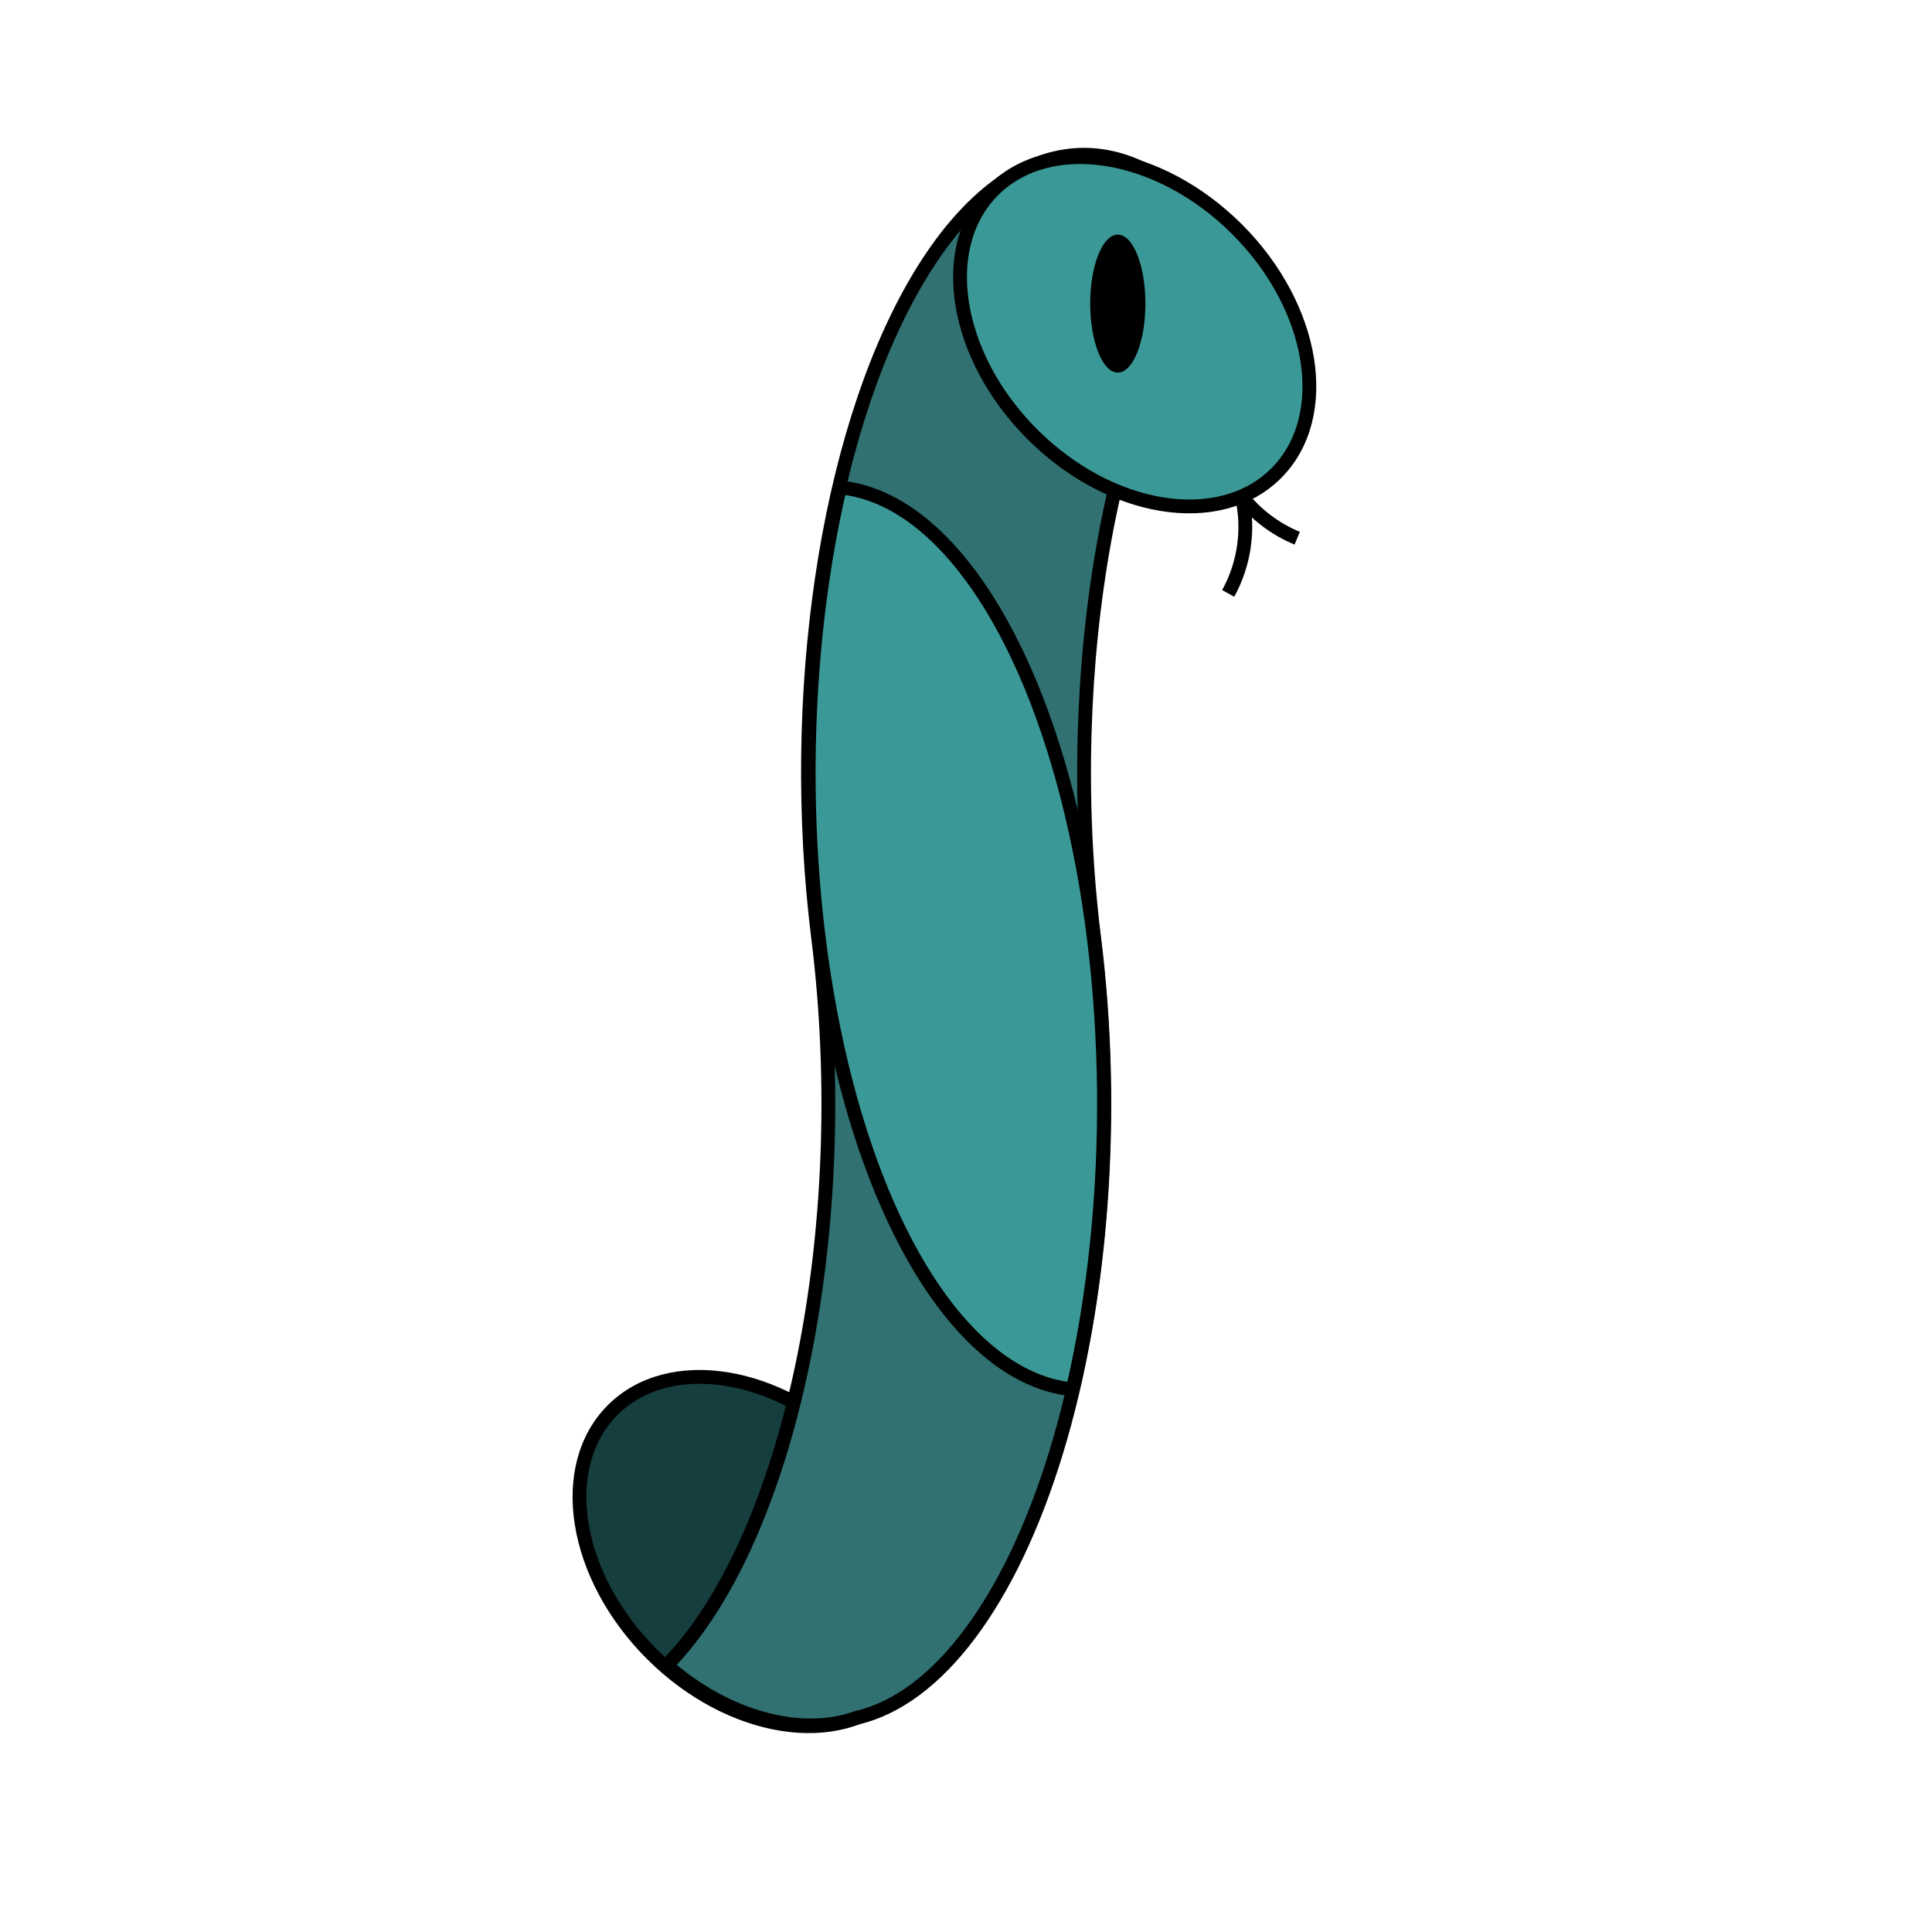
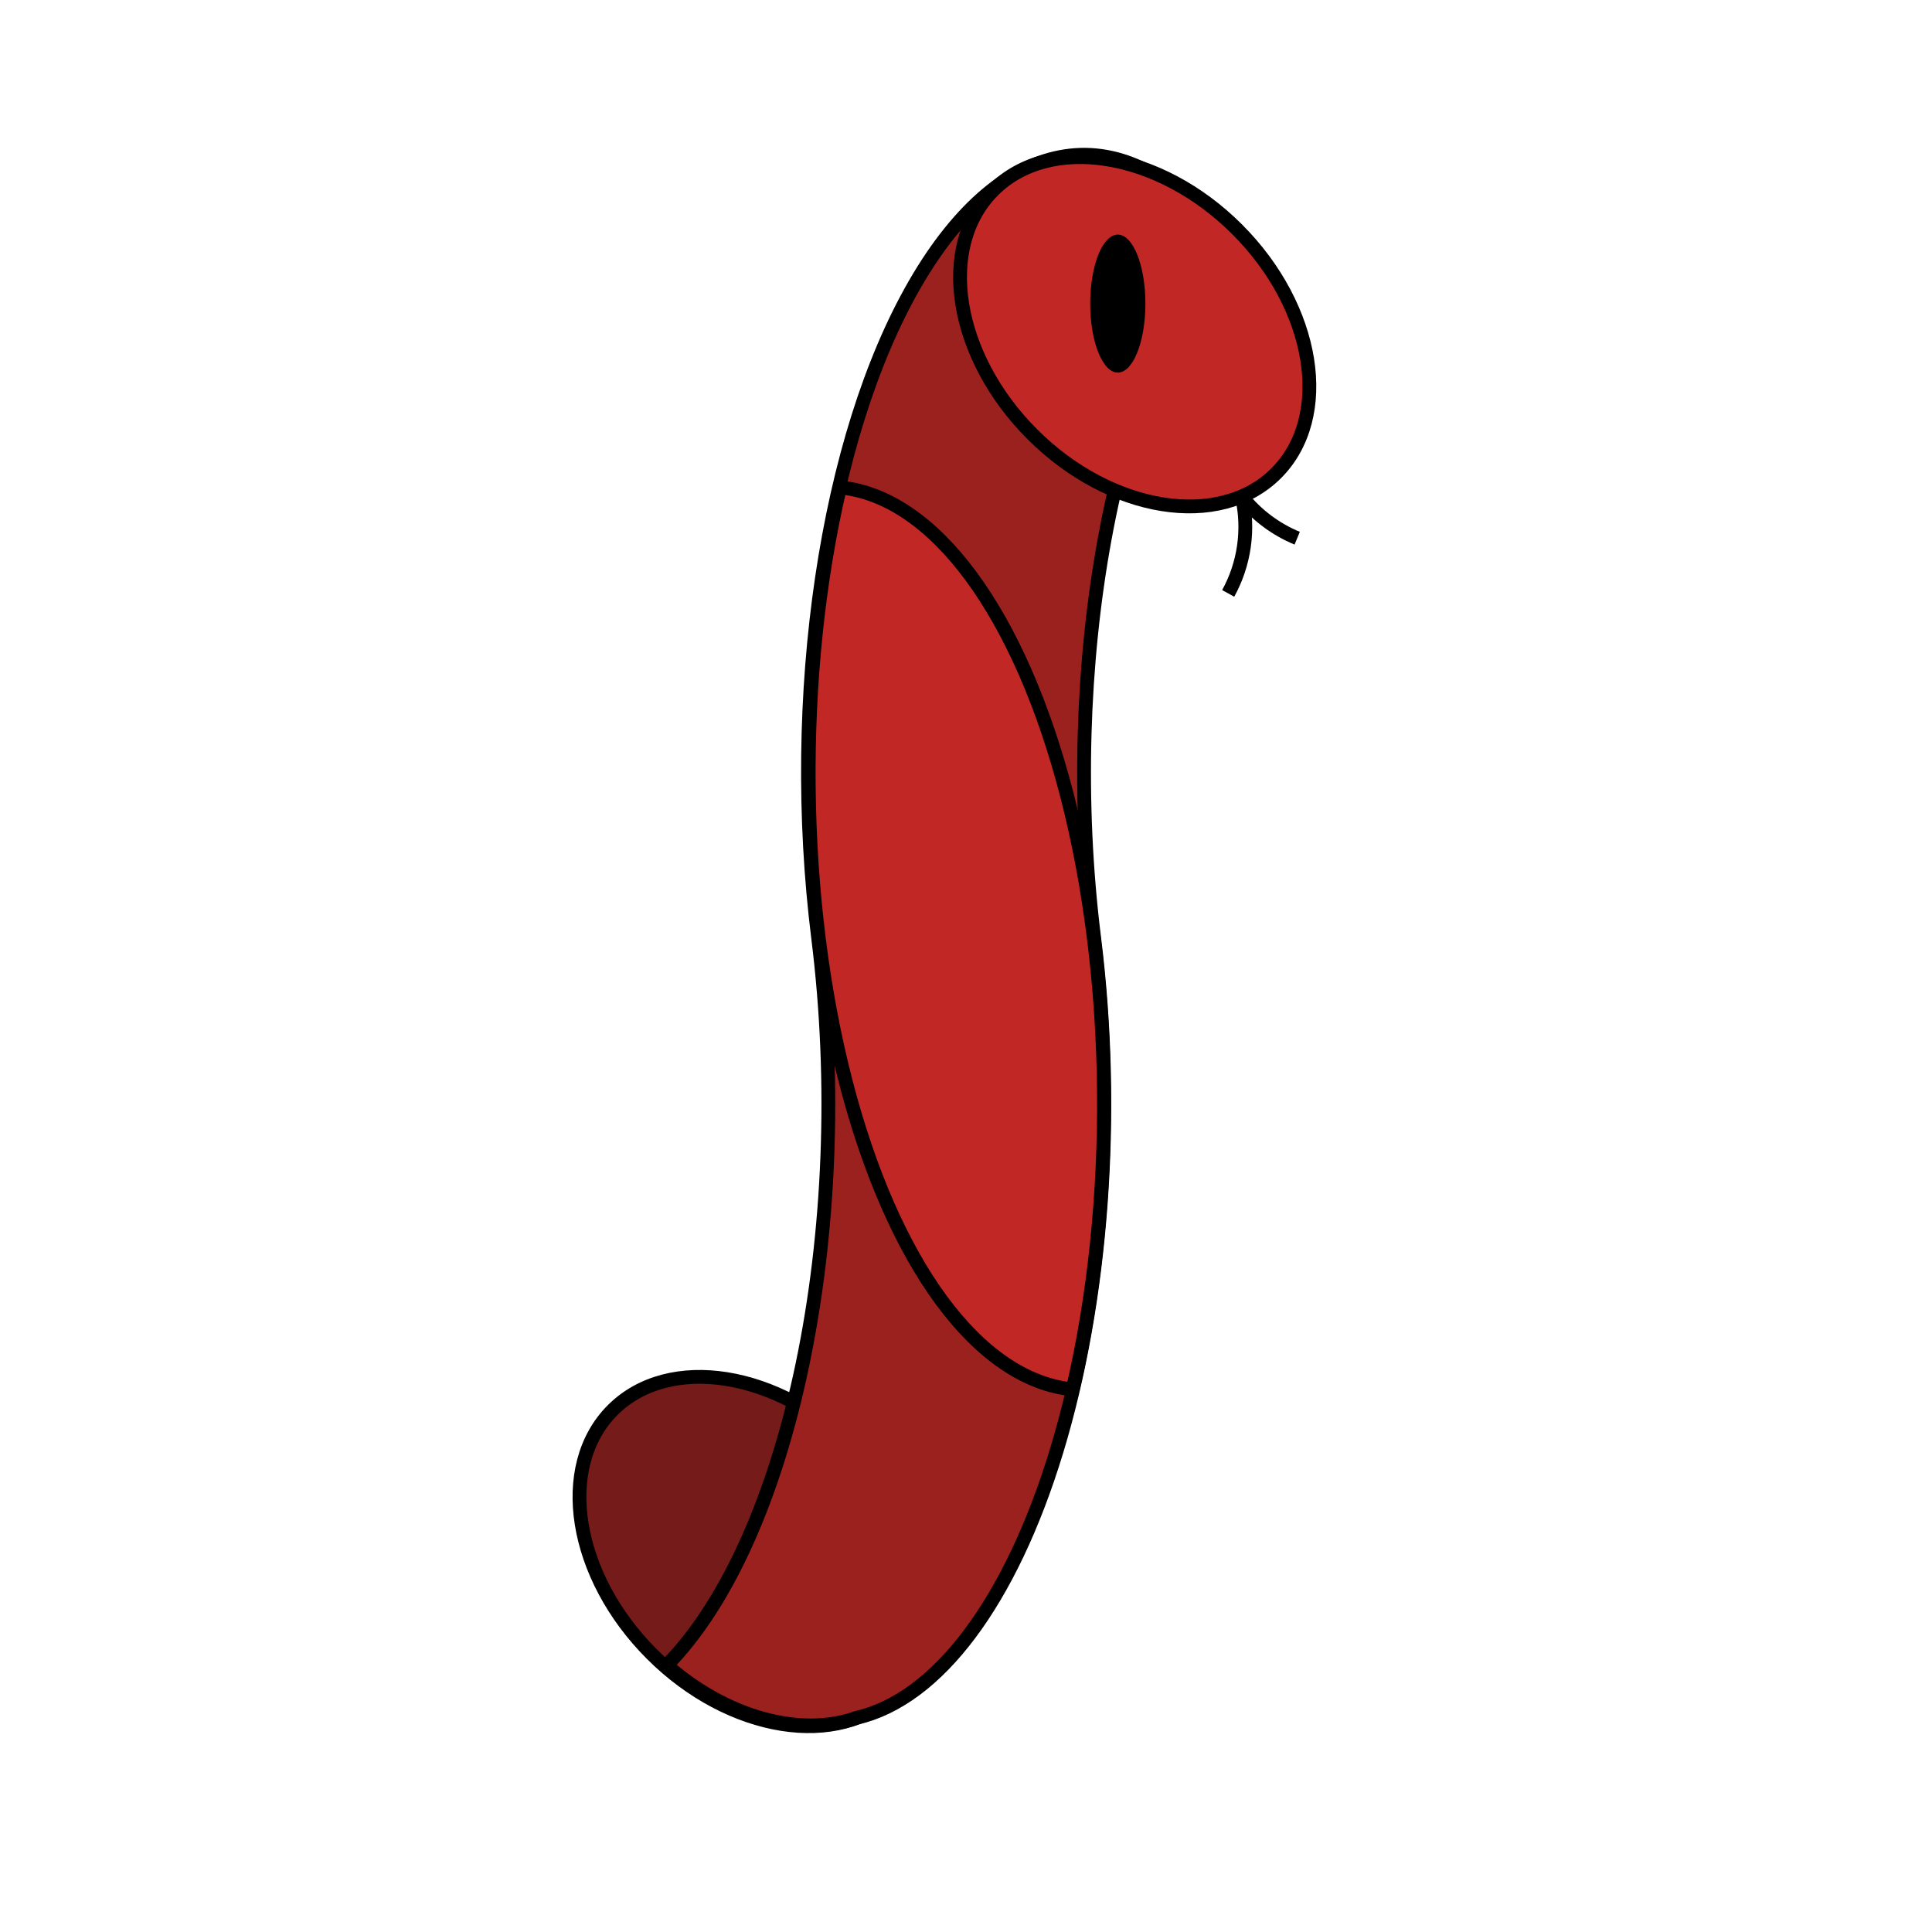
<svg xmlns="http://www.w3.org/2000/svg" viewBox="0 0 100 140" width="1024" height="1024">
-   <ellipse rx="10.497" ry="14.498" cx="-55" cy="104" class="back" fill="#163e3e" stroke="black" transform="rotate(-45)" />
-   <path stroke="black" stroke-width="1" fill="#317171" class="body" d="M 28.313 120.676             A 20 44.721 0 0 0  39.288 67.972              A 20 44.721 0 0 1 68.578 17.242             A 20 44.721 0 0 0 59.288 67.972             A 20 44.721 0 0 1 42.085 124.478             A 10.497 14.498 -45 0 1 28.313 120.676" />
-   <path stroke="black" stroke-width="1" fill="#3a9996" class="belly" d="M 57.733 100.679             A 20 44.721 0 0 0 40.867 35.321             A 20 44.721 0 0 0 57.733 100.679" />
-   <ellipse rx="10.497" ry="14.498" cx="27" cy="61" class="head" fill="#3a9996" stroke="black" transform="rotate(-45)" />
+   <ellipse rx="10.497" ry="14.498" cx="-55" cy="104" class="back" fill="#751B19" stroke="black" transform="rotate(-45)" />
+   <path stroke="black" stroke-width="1" fill="#9B211F" class="body" d="M 28.313 120.676             A 20 44.721 0 0 0  39.288 67.972              A 20 44.721 0 0 1 68.578 17.242             A 20 44.721 0 0 0 59.288 67.972             A 20 44.721 0 0 1 42.085 124.478             A 10.497 14.498 -45 0 1 28.313 120.676" />
+   <path stroke="black" stroke-width="1" fill="#C12825" class="belly" d="M 57.733 100.679             A 20 44.721 0 0 0 40.867 35.321             A 20 44.721 0 0 0 57.733 100.679" />
+   <ellipse rx="10.497" ry="14.498" cx="27" cy="61" class="head" fill="#C12825" stroke="black" transform="rotate(-45)" />
  <ellipse rx="2" ry="5" cx="61" cy="22" class="eye" />
  <path stroke-width="1" stroke="black" class="tongue" d="M 70 36             A 10 10 0 0 0 74 39             A 10 10 0 0 1 70 36             A 10 10 0 0 1 69 43             A 10 10 0 0 0 70 36" />
</svg>
